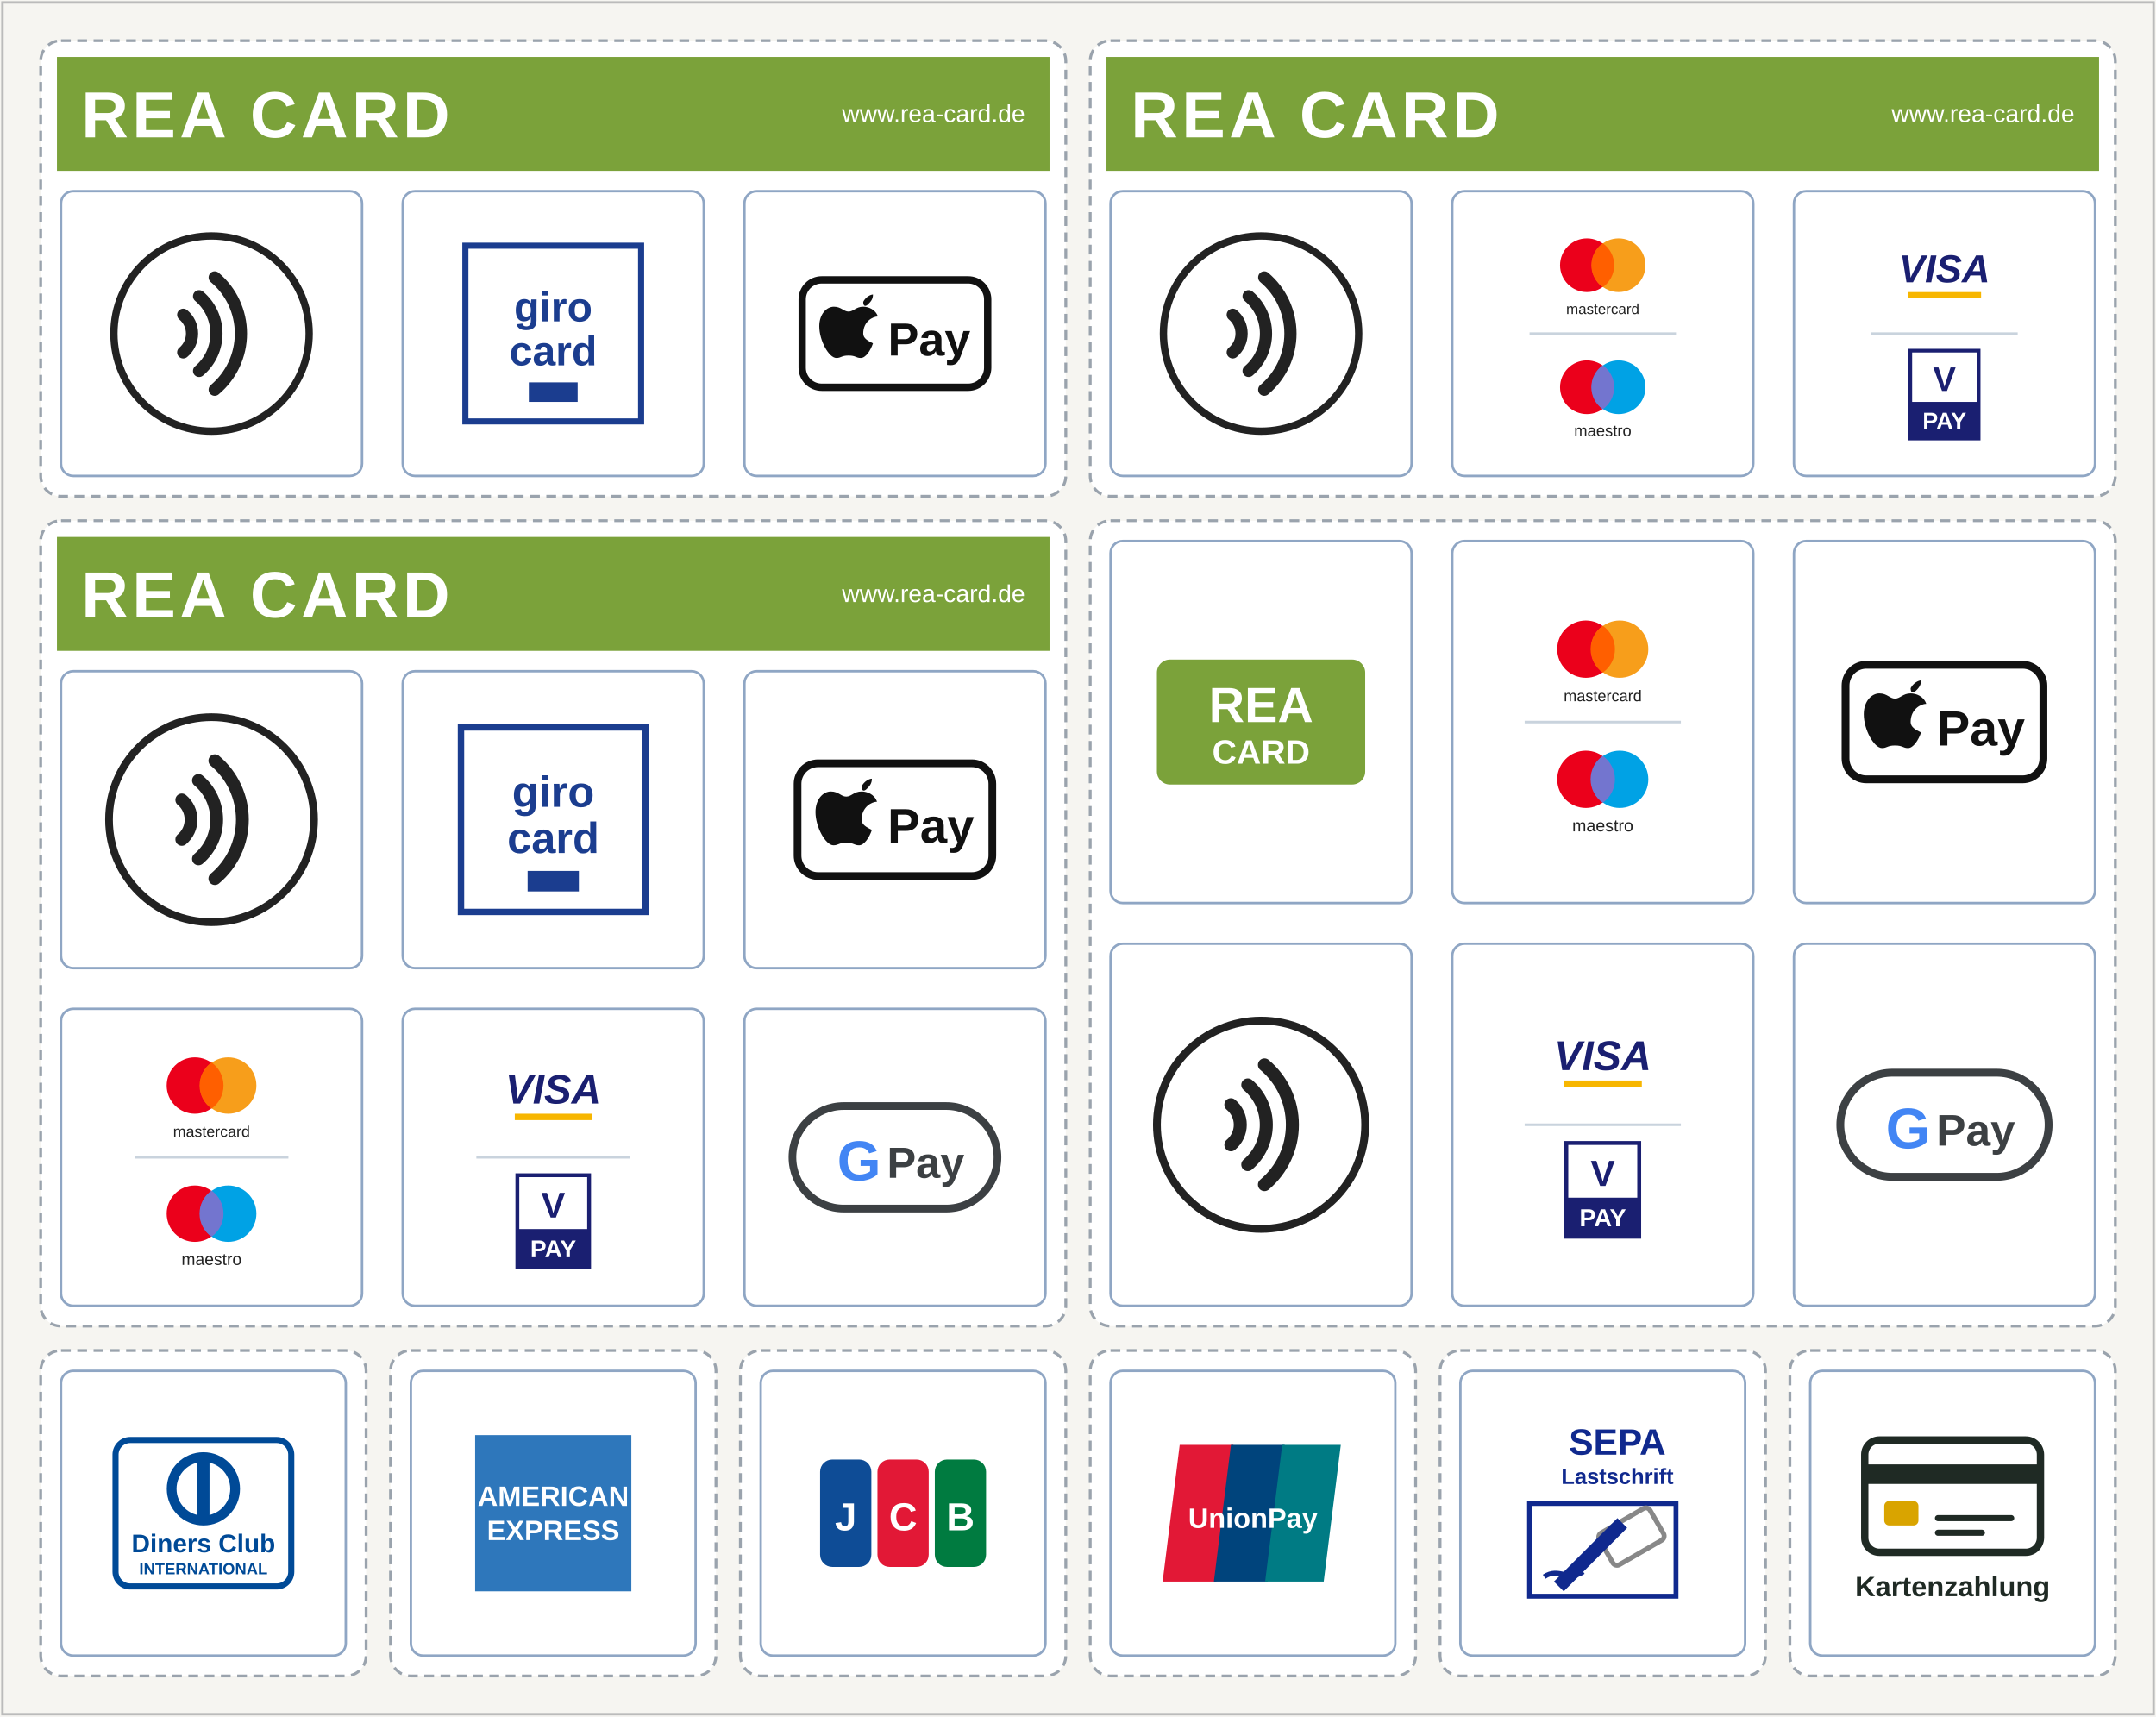
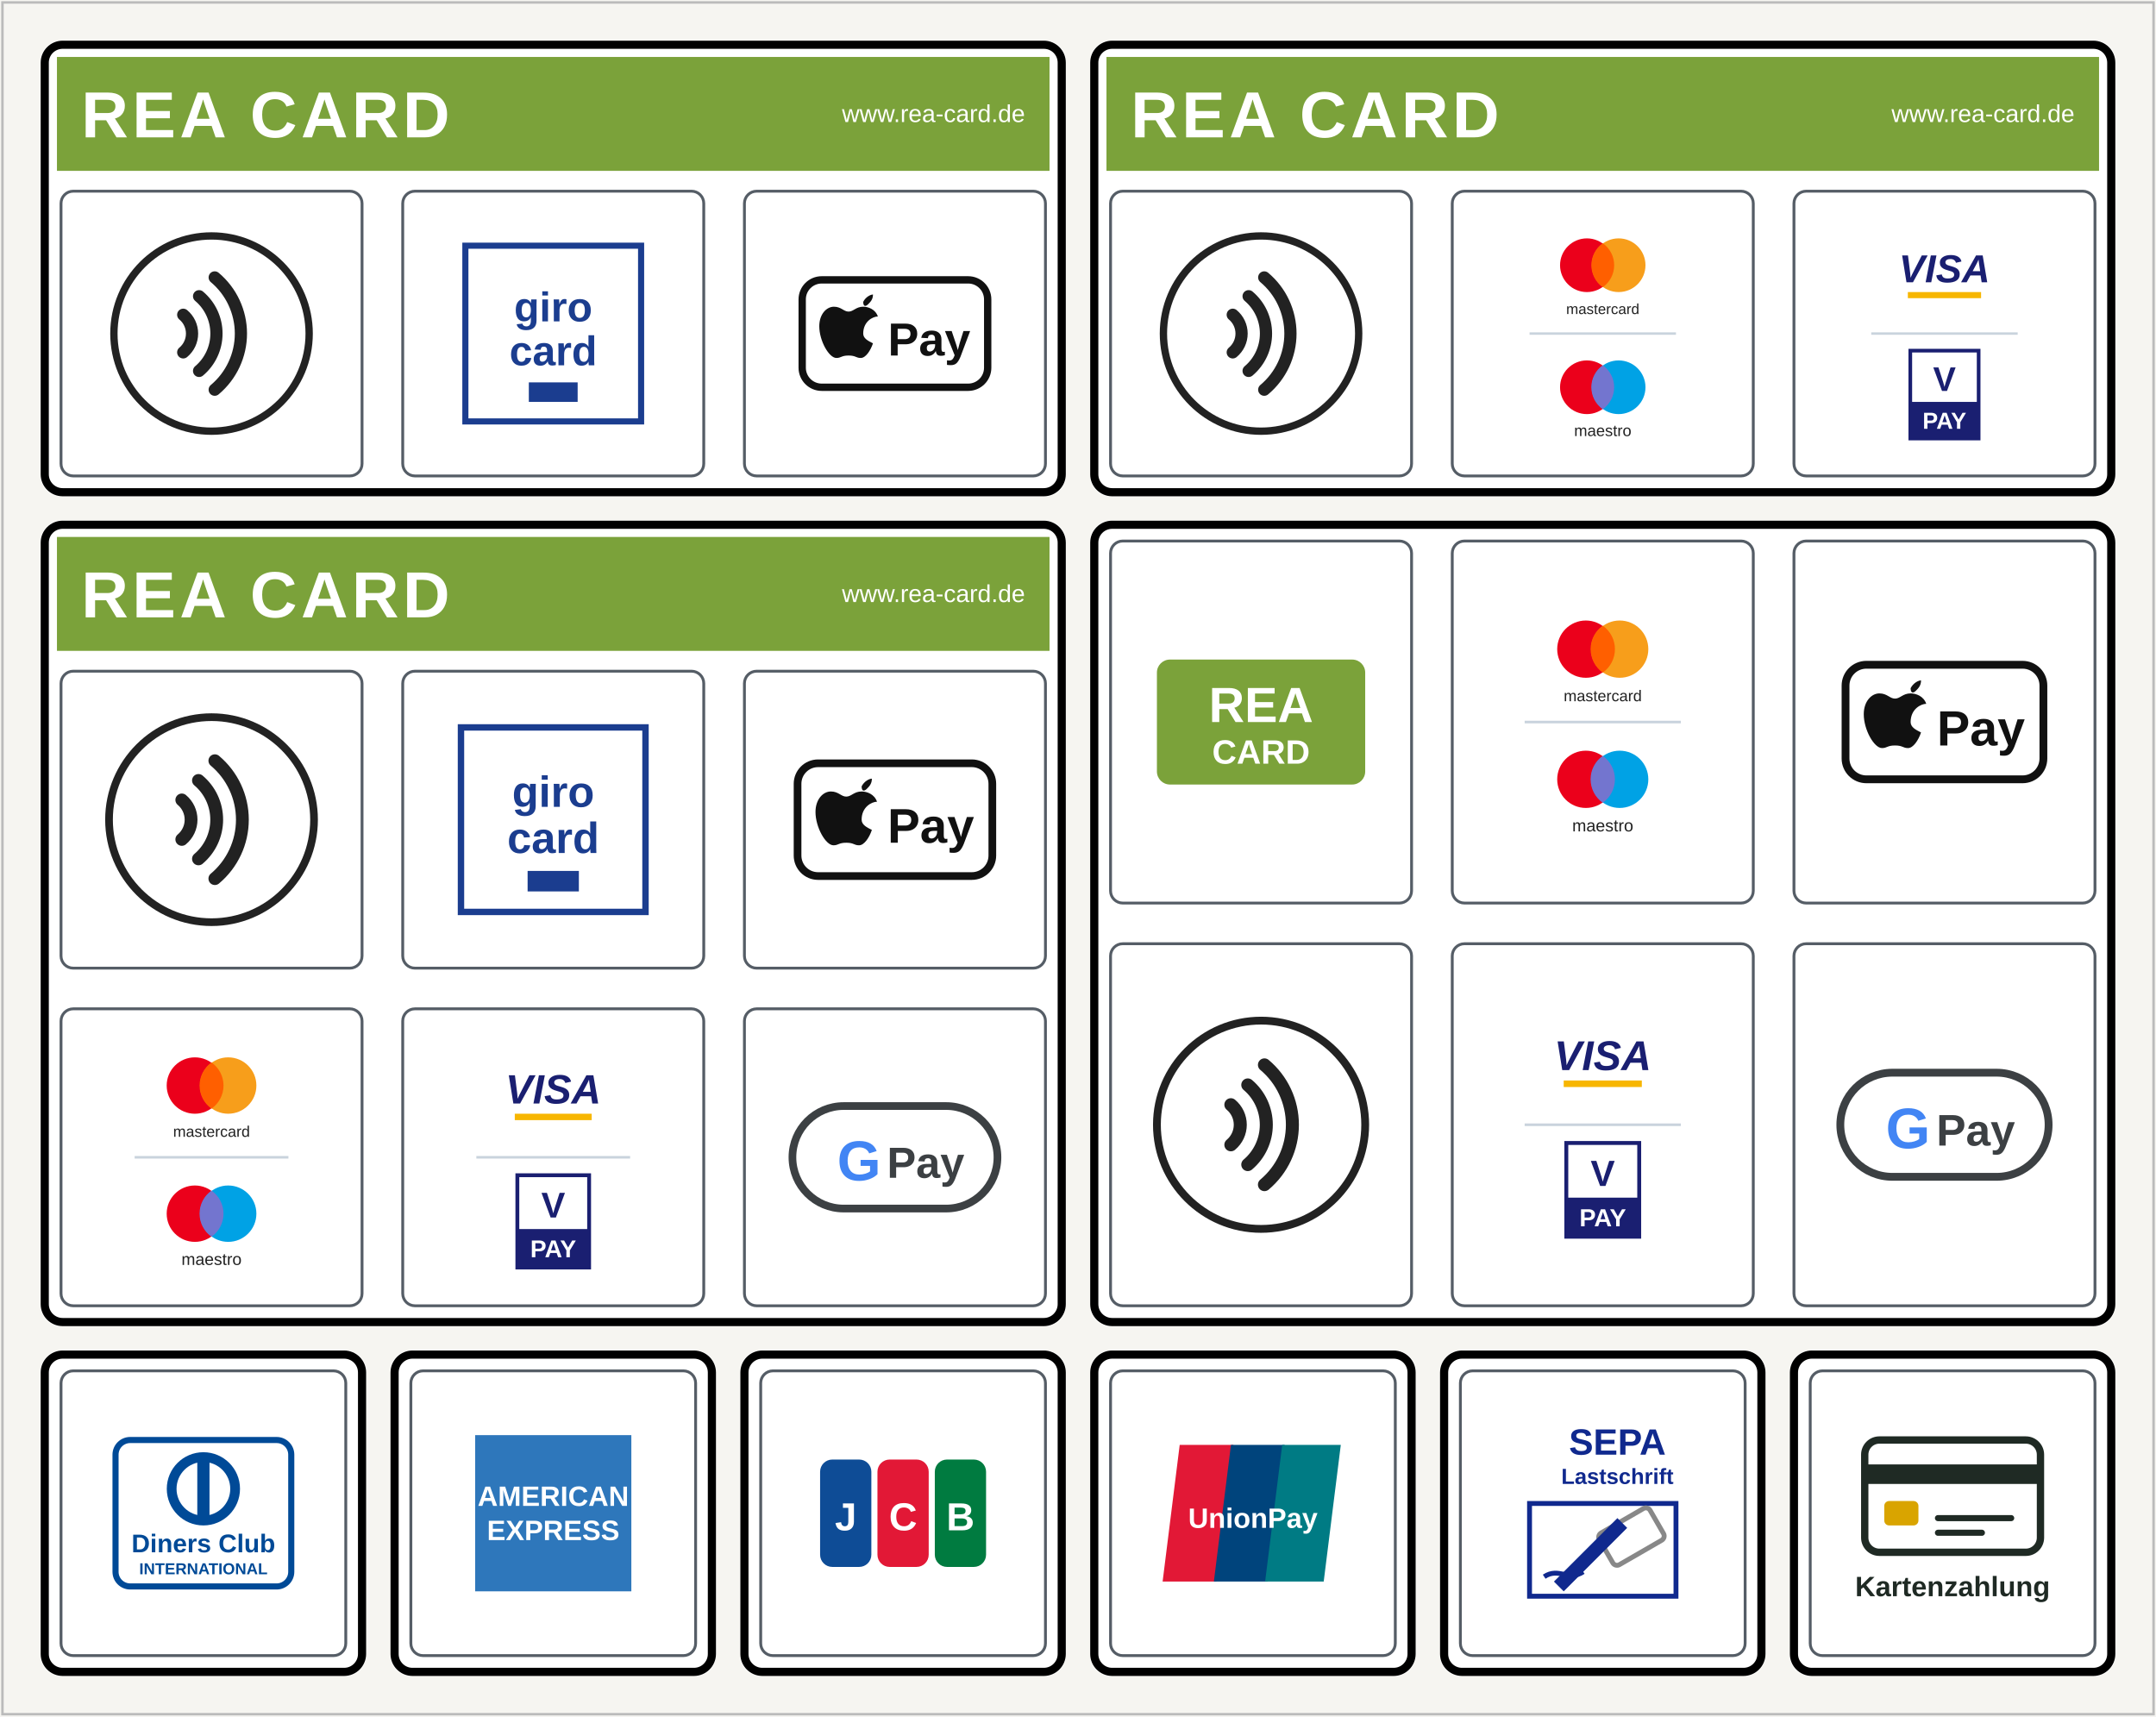
<svg xmlns="http://www.w3.org/2000/svg" viewBox="0 0 265 211" width="265mm" height="211mm" role="img" aria-label="Варіант C — ескіз 6 колонок">
  <rect width="265" height="211" fill="#f6f5f1" />
  <rect x="0.3" y="0.3" width="264.4" height="210.4" fill="none" stroke="#bbb" stroke-width="0.3" />
-   <rect x="5" y="5" width="126" height="56" rx="2.5" fill="#fff" stroke="#9aa3ad" stroke-width="0.35" stroke-dasharray="1.2 0.8" />
+   <rect x="5" y="5" width="126" height="56" rx="2.5" fill="#fff" />
  <path d="M7 7h122v14h-122z" fill="#7ba23a" />
  <text x="10" y="16.88" font-size="8" fill="#fff" font-weight="800" letter-spacing="0.48" font-family="Onest,Arial,Helvetica,sans-serif">REA CARD</text>
  <text x="126" y="15" font-size="3" fill="#fff" text-anchor="end" font-family="Onest,Arial,sans-serif">www.rea-card.de</text>
-   <rect x="7.5" y="23.5" width="37" height="35" rx="1.5" fill="none" stroke="#8fa6c4" stroke-width="0.3" />
+   <rect x="7.5" y="23.5" width="37" height="35" rx="1.5" fill="none" stroke="#555d66" stroke-width="0.35" />
  <svg x="11" y="26" width="30" height="30" viewBox="0 0 100 100">
    <circle cx="50" cy="50" r="40" fill="none" stroke="#222" stroke-width="3" />
    <path d="M38.4 42.3 A10 10 0 0 1 38.4 57.7" fill="none" stroke="#222" stroke-width="5" stroke-linecap="round" />
    <path d="M44.9 34.7 A20 20 0 0 1 44.9 65.3" fill="none" stroke="#222" stroke-width="5" stroke-linecap="round" />
    <path d="M51.3 27.0 A30 30 0 0 1 51.3 73.0" fill="none" stroke="#222" stroke-width="5" stroke-linecap="round" />
  </svg>
-   <rect x="49.5" y="23.5" width="37" height="35" rx="1.5" fill="none" stroke="#8fa6c4" stroke-width="0.3" />
+   <rect x="49.5" y="23.5" width="37" height="35" rx="1.5" fill="none" stroke="#555d66" stroke-width="0.35" />
  <svg x="53" y="26" width="30" height="30" viewBox="0 0 100 100">
    <rect x="14" y="14" width="72" height="72" fill="none" stroke="#1b3d8f" stroke-width="2.5" />
    <text x="50" y="45" font-size="17" fill="#1b3d8f" font-weight="700" text-anchor="middle" font-family="Onest,Arial,Helvetica,sans-serif">giro</text>
    <text x="50" y="63" font-size="17" fill="#1b3d8f" font-weight="700" text-anchor="middle" font-family="Onest,Arial,Helvetica,sans-serif">card</text>
    <rect x="40" y="70" width="20" height="8" fill="#1b3d8f" />
  </svg>
-   <rect x="91.5" y="23.5" width="37" height="35" rx="1.5" fill="none" stroke="#8fa6c4" stroke-width="0.3" />
+   <rect x="91.5" y="23.5" width="37" height="35" rx="1.5" fill="none" stroke="#555d66" stroke-width="0.35" />
  <svg x="95" y="26" width="30" height="30" viewBox="0 0 100 100">
    <rect x="12" y="28" width="76" height="44" rx="8" fill="#fff" stroke="#111" stroke-width="3" />
    <g transform="translate(4 6)">
      <path d="M33 44c0-5 4-7 6-7-1-3-4-4-6-4-3 0-4 2-6 2s-3-2-6-2c-3 0-6 3-6 8 0 6 4 13 7 13 2 0 2-1 5-1s3 1 5 1c2 0 4-3 5-6-2-1-4-2-4-4z" fill="#111" />
      <path d="M33 31c1-2 3-3 4-3 0 2-1 3-2 4-1 1-2 1-2-1z" fill="#111" />
    </g>
    <text x="64" y="59" font-size="19" fill="#111" font-weight="600" text-anchor="middle" font-family="Onest,Arial,Helvetica,sans-serif">Pay</text>
  </svg>
-   <rect x="134" y="5" width="126" height="56" rx="2.5" fill="#fff" stroke="#9aa3ad" stroke-width="0.35" stroke-dasharray="1.2 0.8" />
+   <rect x="5.5" y="5.5" width="125" height="55" rx="2.2" fill="none" stroke="#000" stroke-width="1" />
+   <rect x="134" y="5" width="126" height="56" rx="2.5" fill="#fff" />
  <path d="M136 7h122v14h-122z" fill="#7ba23a" />
  <text x="139" y="16.88" font-size="8" fill="#fff" font-weight="800" letter-spacing="0.48" font-family="Onest,Arial,Helvetica,sans-serif">REA CARD</text>
  <text x="255" y="15" font-size="3" fill="#fff" text-anchor="end" font-family="Onest,Arial,sans-serif">www.rea-card.de</text>
-   <rect x="136.5" y="23.5" width="37" height="35" rx="1.5" fill="none" stroke="#8fa6c4" stroke-width="0.3" />
+   <rect x="136.5" y="23.5" width="37" height="35" rx="1.5" fill="none" stroke="#555d66" stroke-width="0.35" />
  <svg x="140" y="26" width="30" height="30" viewBox="0 0 100 100">
    <circle cx="50" cy="50" r="40" fill="none" stroke="#222" stroke-width="3" />
    <path d="M38.4 42.3 A10 10 0 0 1 38.4 57.7" fill="none" stroke="#222" stroke-width="5" stroke-linecap="round" />
    <path d="M44.9 34.7 A20 20 0 0 1 44.9 65.3" fill="none" stroke="#222" stroke-width="5" stroke-linecap="round" />
    <path d="M51.3 27.0 A30 30 0 0 1 51.3 73.0" fill="none" stroke="#222" stroke-width="5" stroke-linecap="round" />
  </svg>
-   <rect x="178.5" y="23.5" width="37" height="35" rx="1.5" fill="none" stroke="#8fa6c4" stroke-width="0.3" />
+   <rect x="178.5" y="23.5" width="37" height="35" rx="1.5" fill="none" stroke="#555d66" stroke-width="0.35" />
  <svg x="182" y="26" width="30" height="30" viewBox="0 0 100 100">
    <svg x="10" y="0" width="80" height="50" viewBox="0 0 100 100">
      <circle cx="37" cy="44" r="22" fill="#eb001b" />
      <circle cx="63" cy="44" r="22" fill="#f79e1b" />
      <path d="M50 26a22 22 0 0 1 0 36a22 22 0 0 1 0-36z" fill="#ff5f00" />
      <text x="50" y="84" font-size="12" fill="#222" font-weight="500" text-anchor="middle" font-family="Onest,Arial,Helvetica,sans-serif">mastercard</text>
    </svg>
    <line x1="20" y1="50" x2="80" y2="50" stroke="#c9d3dd" stroke-width="1" />
    <svg x="10" y="50" width="80" height="50" viewBox="0 0 100 100">
      <circle cx="37" cy="44" r="22" fill="#eb001b" />
      <circle cx="63" cy="44" r="22" fill="#00a2e5" />
      <path d="M50 26a22 22 0 0 1 0 36a22 22 0 0 1 0-36z" fill="#7375cf" />
      <text x="50" y="84" font-size="13" fill="#222" font-weight="500" text-anchor="middle" font-family="Onest,Arial,Helvetica,sans-serif">maestro</text>
    </svg>
  </svg>
-   <rect x="220.5" y="23.5" width="37" height="35" rx="1.5" fill="none" stroke="#8fa6c4" stroke-width="0.3" />
+   <rect x="220.5" y="23.5" width="37" height="35" rx="1.5" fill="none" stroke="#555d66" stroke-width="0.35" />
  <svg x="224" y="26" width="30" height="30" viewBox="0 0 100 100">
    <svg x="10" y="0" width="80" height="50" viewBox="0 0 100 100">
      <text x="50" y="58" font-size="32" fill="#1a1f71" font-weight="800" text-anchor="middle" font-family="Onest,Arial,Helvetica,sans-serif" font-style="italic">VISA</text>
      <rect x="20" y="66" width="60" height="5" fill="#f7b600" />
    </svg>
    <line x1="20" y1="50" x2="80" y2="50" stroke="#c9d3dd" stroke-width="1" />
    <svg x="10" y="50" width="80" height="50" viewBox="0 0 100 100">
      <rect x="22" y="14" width="56" height="72" fill="#fff" stroke="#1a1f71" stroke-width="3" />
      <text x="50" y="47" font-size="28" fill="#1a1f71" font-weight="800" text-anchor="middle" font-family="Onest,Arial,Helvetica,sans-serif">V</text>
      <rect x="22" y="56" width="56" height="30" fill="#1a1f71" />
      <text x="50" y="78" font-size="19" fill="#fff" font-weight="800" text-anchor="middle" font-family="Onest,Arial,Helvetica,sans-serif">PAY</text>
    </svg>
  </svg>
-   <rect x="5" y="64" width="126" height="99" rx="2.5" fill="#fff" stroke="#9aa3ad" stroke-width="0.35" stroke-dasharray="1.2 0.8" />
+   <rect x="134.5" y="5.5" width="125" height="55" rx="2.2" fill="none" stroke="#000" stroke-width="1" />
+   <rect x="5" y="64" width="126" height="99" rx="2.5" fill="#fff" />
  <path d="M7 66h122v14h-122z" fill="#7ba23a" />
  <text x="10" y="75.88" font-size="8" fill="#fff" font-weight="800" letter-spacing="0.48" font-family="Onest,Arial,Helvetica,sans-serif">REA CARD</text>
  <text x="126" y="74" font-size="3" fill="#fff" text-anchor="end" font-family="Onest,Arial,sans-serif">www.rea-card.de</text>
-   <rect x="7.5" y="82.5" width="37" height="36.5" rx="1.5" fill="none" stroke="#8fa6c4" stroke-width="0.3" />
+   <rect x="7.5" y="82.5" width="37" height="36.5" rx="1.5" fill="none" stroke="#555d66" stroke-width="0.35" />
  <svg x="10.25" y="85" width="31.5" height="31.5" viewBox="0 0 100 100">
    <circle cx="50" cy="50" r="40" fill="none" stroke="#222" stroke-width="3" />
    <path d="M38.4 42.3 A10 10 0 0 1 38.4 57.7" fill="none" stroke="#222" stroke-width="5" stroke-linecap="round" />
    <path d="M44.9 34.7 A20 20 0 0 1 44.9 65.3" fill="none" stroke="#222" stroke-width="5" stroke-linecap="round" />
    <path d="M51.3 27.0 A30 30 0 0 1 51.3 73.0" fill="none" stroke="#222" stroke-width="5" stroke-linecap="round" />
  </svg>
-   <rect x="49.5" y="82.5" width="37" height="36.5" rx="1.5" fill="none" stroke="#8fa6c4" stroke-width="0.3" />
+   <rect x="49.5" y="82.5" width="37" height="36.5" rx="1.5" fill="none" stroke="#555d66" stroke-width="0.35" />
  <svg x="52.25" y="85" width="31.5" height="31.5" viewBox="0 0 100 100">
    <rect x="14" y="14" width="72" height="72" fill="none" stroke="#1b3d8f" stroke-width="2.5" />
    <text x="50" y="45" font-size="17" fill="#1b3d8f" font-weight="700" text-anchor="middle" font-family="Onest,Arial,Helvetica,sans-serif">giro</text>
    <text x="50" y="63" font-size="17" fill="#1b3d8f" font-weight="700" text-anchor="middle" font-family="Onest,Arial,Helvetica,sans-serif">card</text>
    <rect x="40" y="70" width="20" height="8" fill="#1b3d8f" />
  </svg>
-   <rect x="91.5" y="82.5" width="37" height="36.5" rx="1.5" fill="none" stroke="#8fa6c4" stroke-width="0.3" />
+   <rect x="91.5" y="82.5" width="37" height="36.5" rx="1.5" fill="none" stroke="#555d66" stroke-width="0.35" />
  <svg x="94.25" y="85" width="31.5" height="31.5" viewBox="0 0 100 100">
    <rect x="12" y="28" width="76" height="44" rx="8" fill="#fff" stroke="#111" stroke-width="3" />
    <g transform="translate(4 6)">
      <path d="M33 44c0-5 4-7 6-7-1-3-4-4-6-4-3 0-4 2-6 2s-3-2-6-2c-3 0-6 3-6 8 0 6 4 13 7 13 2 0 2-1 5-1s3 1 5 1c2 0 4-3 5-6-2-1-4-2-4-4z" fill="#111" />
      <path d="M33 31c1-2 3-3 4-3 0 2-1 3-2 4-1 1-2 1-2-1z" fill="#111" />
    </g>
    <text x="64" y="59" font-size="19" fill="#111" font-weight="600" text-anchor="middle" font-family="Onest,Arial,Helvetica,sans-serif">Pay</text>
  </svg>
-   <rect x="7.5" y="124" width="37" height="36.5" rx="1.5" fill="none" stroke="#8fa6c4" stroke-width="0.3" />
+   <rect x="7.5" y="124" width="37" height="36.5" rx="1.5" fill="none" stroke="#555d66" stroke-width="0.35" />
  <svg x="10.25" y="126.5" width="31.5" height="31.5" viewBox="0 0 100 100">
    <svg x="10" y="0" width="80" height="50" viewBox="0 0 100 100">
      <circle cx="37" cy="44" r="22" fill="#eb001b" />
      <circle cx="63" cy="44" r="22" fill="#f79e1b" />
      <path d="M50 26a22 22 0 0 1 0 36a22 22 0 0 1 0-36z" fill="#ff5f00" />
      <text x="50" y="84" font-size="12" fill="#222" font-weight="500" text-anchor="middle" font-family="Onest,Arial,Helvetica,sans-serif">mastercard</text>
    </svg>
    <line x1="20" y1="50" x2="80" y2="50" stroke="#c9d3dd" stroke-width="1" />
    <svg x="10" y="50" width="80" height="50" viewBox="0 0 100 100">
      <circle cx="37" cy="44" r="22" fill="#eb001b" />
      <circle cx="63" cy="44" r="22" fill="#00a2e5" />
      <path d="M50 26a22 22 0 0 1 0 36a22 22 0 0 1 0-36z" fill="#7375cf" />
      <text x="50" y="84" font-size="13" fill="#222" font-weight="500" text-anchor="middle" font-family="Onest,Arial,Helvetica,sans-serif">maestro</text>
    </svg>
  </svg>
-   <rect x="49.5" y="124" width="37" height="36.5" rx="1.5" fill="none" stroke="#8fa6c4" stroke-width="0.3" />
+   <rect x="49.5" y="124" width="37" height="36.5" rx="1.5" fill="none" stroke="#555d66" stroke-width="0.35" />
  <svg x="52.25" y="126.5" width="31.5" height="31.5" viewBox="0 0 100 100">
    <svg x="10" y="0" width="80" height="50" viewBox="0 0 100 100">
      <text x="50" y="58" font-size="32" fill="#1a1f71" font-weight="800" text-anchor="middle" font-family="Onest,Arial,Helvetica,sans-serif" font-style="italic">VISA</text>
      <rect x="20" y="66" width="60" height="5" fill="#f7b600" />
    </svg>
    <line x1="20" y1="50" x2="80" y2="50" stroke="#c9d3dd" stroke-width="1" />
    <svg x="10" y="50" width="80" height="50" viewBox="0 0 100 100">
      <rect x="22" y="14" width="56" height="72" fill="#fff" stroke="#1a1f71" stroke-width="3" />
      <text x="50" y="47" font-size="28" fill="#1a1f71" font-weight="800" text-anchor="middle" font-family="Onest,Arial,Helvetica,sans-serif">V</text>
      <rect x="22" y="56" width="56" height="30" fill="#1a1f71" />
      <text x="50" y="78" font-size="19" fill="#fff" font-weight="800" text-anchor="middle" font-family="Onest,Arial,Helvetica,sans-serif">PAY</text>
    </svg>
  </svg>
-   <rect x="91.5" y="124" width="37" height="36.5" rx="1.5" fill="none" stroke="#8fa6c4" stroke-width="0.3" />
+   <rect x="91.5" y="124" width="37" height="36.5" rx="1.5" fill="none" stroke="#555d66" stroke-width="0.35" />
  <svg x="94.25" y="126.5" width="31.5" height="31.5" viewBox="0 0 100 100">
    <rect x="10" y="30" width="80" height="40" rx="20" fill="#fff" stroke="#3c4043" stroke-width="3" />
    <text x="36" y="59" font-size="22" fill="#4285f4" font-weight="700" text-anchor="middle" font-family="Onest,Arial,Helvetica,sans-serif">G</text>
    <text x="62" y="58" font-size="17" fill="#3c4043" font-weight="600" text-anchor="middle" font-family="Onest,Arial,Helvetica,sans-serif">Pay</text>
  </svg>
-   <rect x="134" y="64" width="126" height="99" rx="2.5" fill="#fff" stroke="#9aa3ad" stroke-width="0.35" stroke-dasharray="1.2 0.8" />
-   <rect x="136.5" y="66.5" width="37" height="44.5" rx="1.5" fill="none" stroke="#8fa6c4" stroke-width="0.3" />
+   <rect x="5.5" y="64.5" width="125" height="98" rx="2.2" fill="none" stroke="#000" stroke-width="1" />
+   <rect x="134" y="64" width="126" height="99" rx="2.5" fill="#fff" />
+   <rect x="136.5" y="66.5" width="37" height="44.5" rx="1.5" fill="none" stroke="#555d66" stroke-width="0.35" />
  <svg x="139" y="72.75" width="32" height="32" viewBox="0 0 100 100">
    <rect x="10" y="26" width="80" height="48" rx="5" fill="#7ba23a" />
    <text x="50" y="50" font-size="19" fill="#fff" font-weight="800" text-anchor="middle" font-family="Onest,Arial,Helvetica,sans-serif">REA</text>
    <text x="50" y="66" font-size="13" fill="#fff" font-weight="700" text-anchor="middle" font-family="Onest,Arial,Helvetica,sans-serif">CARD</text>
  </svg>
-   <rect x="178.5" y="66.5" width="37" height="44.5" rx="1.5" fill="none" stroke="#8fa6c4" stroke-width="0.3" />
+   <rect x="178.5" y="66.5" width="37" height="44.5" rx="1.5" fill="none" stroke="#555d66" stroke-width="0.35" />
  <svg x="181" y="72.75" width="32" height="32" viewBox="0 0 100 100">
    <svg x="10" y="0" width="80" height="50" viewBox="0 0 100 100">
      <circle cx="37" cy="44" r="22" fill="#eb001b" />
      <circle cx="63" cy="44" r="22" fill="#f79e1b" />
      <path d="M50 26a22 22 0 0 1 0 36a22 22 0 0 1 0-36z" fill="#ff5f00" />
      <text x="50" y="84" font-size="12" fill="#222" font-weight="500" text-anchor="middle" font-family="Onest,Arial,Helvetica,sans-serif">mastercard</text>
    </svg>
    <line x1="20" y1="50" x2="80" y2="50" stroke="#c9d3dd" stroke-width="1" />
    <svg x="10" y="50" width="80" height="50" viewBox="0 0 100 100">
      <circle cx="37" cy="44" r="22" fill="#eb001b" />
      <circle cx="63" cy="44" r="22" fill="#00a2e5" />
      <path d="M50 26a22 22 0 0 1 0 36a22 22 0 0 1 0-36z" fill="#7375cf" />
      <text x="50" y="84" font-size="13" fill="#222" font-weight="500" text-anchor="middle" font-family="Onest,Arial,Helvetica,sans-serif">maestro</text>
    </svg>
  </svg>
-   <rect x="220.5" y="66.5" width="37" height="44.5" rx="1.5" fill="none" stroke="#8fa6c4" stroke-width="0.3" />
+   <rect x="220.5" y="66.5" width="37" height="44.5" rx="1.5" fill="none" stroke="#555d66" stroke-width="0.35" />
  <svg x="223" y="72.75" width="32" height="32" viewBox="0 0 100 100">
    <rect x="12" y="28" width="76" height="44" rx="8" fill="#fff" stroke="#111" stroke-width="3" />
    <g transform="translate(4 6)">
      <path d="M33 44c0-5 4-7 6-7-1-3-4-4-6-4-3 0-4 2-6 2s-3-2-6-2c-3 0-6 3-6 8 0 6 4 13 7 13 2 0 2-1 5-1s3 1 5 1c2 0 4-3 5-6-2-1-4-2-4-4z" fill="#111" />
      <path d="M33 31c1-2 3-3 4-3 0 2-1 3-2 4-1 1-2 1-2-1z" fill="#111" />
    </g>
    <text x="64" y="59" font-size="19" fill="#111" font-weight="600" text-anchor="middle" font-family="Onest,Arial,Helvetica,sans-serif">Pay</text>
  </svg>
-   <rect x="136.5" y="116" width="37" height="44.5" rx="1.5" fill="none" stroke="#8fa6c4" stroke-width="0.3" />
+   <rect x="136.5" y="116" width="37" height="44.5" rx="1.5" fill="none" stroke="#555d66" stroke-width="0.35" />
  <svg x="139" y="122.25" width="32" height="32" viewBox="0 0 100 100">
    <circle cx="50" cy="50" r="40" fill="none" stroke="#222" stroke-width="3" />
    <path d="M38.4 42.3 A10 10 0 0 1 38.4 57.7" fill="none" stroke="#222" stroke-width="5" stroke-linecap="round" />
    <path d="M44.9 34.7 A20 20 0 0 1 44.9 65.3" fill="none" stroke="#222" stroke-width="5" stroke-linecap="round" />
    <path d="M51.3 27.0 A30 30 0 0 1 51.3 73.0" fill="none" stroke="#222" stroke-width="5" stroke-linecap="round" />
  </svg>
-   <rect x="178.5" y="116" width="37" height="44.5" rx="1.5" fill="none" stroke="#8fa6c4" stroke-width="0.3" />
+   <rect x="178.5" y="116" width="37" height="44.5" rx="1.5" fill="none" stroke="#555d66" stroke-width="0.35" />
  <svg x="181" y="122.25" width="32" height="32" viewBox="0 0 100 100">
    <svg x="10" y="0" width="80" height="50" viewBox="0 0 100 100">
      <text x="50" y="58" font-size="32" fill="#1a1f71" font-weight="800" text-anchor="middle" font-family="Onest,Arial,Helvetica,sans-serif" font-style="italic">VISA</text>
      <rect x="20" y="66" width="60" height="5" fill="#f7b600" />
    </svg>
    <line x1="20" y1="50" x2="80" y2="50" stroke="#c9d3dd" stroke-width="1" />
    <svg x="10" y="50" width="80" height="50" viewBox="0 0 100 100">
      <rect x="22" y="14" width="56" height="72" fill="#fff" stroke="#1a1f71" stroke-width="3" />
      <text x="50" y="47" font-size="28" fill="#1a1f71" font-weight="800" text-anchor="middle" font-family="Onest,Arial,Helvetica,sans-serif">V</text>
      <rect x="22" y="56" width="56" height="30" fill="#1a1f71" />
      <text x="50" y="78" font-size="19" fill="#fff" font-weight="800" text-anchor="middle" font-family="Onest,Arial,Helvetica,sans-serif">PAY</text>
    </svg>
  </svg>
-   <rect x="220.5" y="116" width="37" height="44.5" rx="1.5" fill="none" stroke="#8fa6c4" stroke-width="0.3" />
+   <rect x="220.5" y="116" width="37" height="44.5" rx="1.5" fill="none" stroke="#555d66" stroke-width="0.35" />
  <svg x="223" y="122.25" width="32" height="32" viewBox="0 0 100 100">
    <rect x="10" y="30" width="80" height="40" rx="20" fill="#fff" stroke="#3c4043" stroke-width="3" />
    <text x="36" y="59" font-size="22" fill="#4285f4" font-weight="700" text-anchor="middle" font-family="Onest,Arial,Helvetica,sans-serif">G</text>
    <text x="62" y="58" font-size="17" fill="#3c4043" font-weight="600" text-anchor="middle" font-family="Onest,Arial,Helvetica,sans-serif">Pay</text>
  </svg>
-   <rect x="5" y="166" width="40" height="40" rx="2.5" fill="#fff" stroke="#9aa3ad" stroke-width="0.35" stroke-dasharray="1.2 0.8" />
-   <rect x="7.5" y="168.5" width="35" height="35" rx="1.5" fill="none" stroke="#8fa6c4" stroke-width="0.3" />
+   <rect x="134.5" y="64.5" width="125" height="98" rx="2.2" fill="none" stroke="#000" stroke-width="1" />
+   <rect x="5" y="166" width="40" height="40" rx="2.5" fill="#fff" />
+   <rect x="7.5" y="168.5" width="35" height="35" rx="1.5" fill="none" stroke="#555d66" stroke-width="0.35" />
  <svg x="10" y="171" width="30" height="30" viewBox="0 0 100 100">
    <rect x="14" y="20" width="72" height="60" rx="6" fill="#fff" stroke="#004a97" stroke-width="2.5" />
    <circle cx="50" cy="40" r="13" fill="none" stroke="#004a97" stroke-width="4" />
    <rect x="47.5" y="27" width="5" height="26" fill="#004a97" />
    <text x="50" y="66" font-size="10.5" fill="#004a97" font-weight="700" text-anchor="middle" font-family="Onest,Arial,Helvetica,sans-serif">Diners Club</text>
    <text x="50" y="75" font-size="6.5" fill="#004a97" font-weight="600" text-anchor="middle" font-family="Onest,Arial,Helvetica,sans-serif">INTERNATIONAL</text>
  </svg>
-   <rect x="48" y="166" width="40" height="40" rx="2.5" fill="#fff" stroke="#9aa3ad" stroke-width="0.35" stroke-dasharray="1.2 0.8" />
-   <rect x="50.5" y="168.5" width="35" height="35" rx="1.5" fill="none" stroke="#8fa6c4" stroke-width="0.3" />
+   <rect x="5.5" y="166.5" width="39" height="39" rx="2.2" fill="none" stroke="#000" stroke-width="1" />
+   <rect x="48" y="166" width="40" height="40" rx="2.5" fill="#fff" />
+   <rect x="50.5" y="168.5" width="35" height="35" rx="1.5" fill="none" stroke="#555d66" stroke-width="0.35" />
  <svg x="53" y="171" width="30" height="30" viewBox="0 0 100 100">
    <rect x="18" y="18" width="64" height="64" fill="#2e77bb" />
    <text x="50" y="47" font-size="11.5" fill="#fff" font-weight="800" text-anchor="middle" font-family="Onest,Arial,Helvetica,sans-serif">AMERICAN</text>
    <text x="50" y="61" font-size="11.5" fill="#fff" font-weight="800" text-anchor="middle" font-family="Onest,Arial,Helvetica,sans-serif">EXPRESS</text>
  </svg>
-   <rect x="91" y="166" width="40" height="40" rx="2.5" fill="#fff" stroke="#9aa3ad" stroke-width="0.35" stroke-dasharray="1.2 0.8" />
-   <rect x="93.5" y="168.5" width="35" height="35" rx="1.5" fill="none" stroke="#8fa6c4" stroke-width="0.3" />
+   <rect x="48.5" y="166.5" width="39" height="39" rx="2.2" fill="none" stroke="#000" stroke-width="1" />
+   <rect x="91" y="166" width="40" height="40" rx="2.5" fill="#fff" />
+   <rect x="93.5" y="168.5" width="35" height="35" rx="1.5" fill="none" stroke="#555d66" stroke-width="0.35" />
  <svg x="96" y="171" width="30" height="30" viewBox="0 0 100 100">
    <rect x="16" y="28" width="21" height="44" rx="5" fill="#0e4c96" />
    <rect x="39.5" y="28" width="21" height="44" rx="5" fill="#e21836" />
    <rect x="63" y="28" width="21" height="44" rx="5" fill="#007b40" />
    <text x="26.5" y="57" font-size="16" fill="#fff" font-weight="700" text-anchor="middle" font-family="Onest,Arial,Helvetica,sans-serif">J</text>
    <text x="50" y="57" font-size="16" fill="#fff" font-weight="700" text-anchor="middle" font-family="Onest,Arial,Helvetica,sans-serif">C</text>
    <text x="73.5" y="57" font-size="16" fill="#fff" font-weight="700" text-anchor="middle" font-family="Onest,Arial,Helvetica,sans-serif">B</text>
  </svg>
-   <rect x="134" y="166" width="40" height="40" rx="2.5" fill="#fff" stroke="#9aa3ad" stroke-width="0.35" stroke-dasharray="1.2 0.8" />
-   <rect x="136.5" y="168.5" width="35" height="35" rx="1.5" fill="none" stroke="#8fa6c4" stroke-width="0.3" />
+   <rect x="91.5" y="166.5" width="39" height="39" rx="2.2" fill="none" stroke="#000" stroke-width="1" />
+   <rect x="134" y="166" width="40" height="40" rx="2.5" fill="#fff" />
+   <rect x="136.5" y="168.5" width="35" height="35" rx="1.5" fill="none" stroke="#555d66" stroke-width="0.35" />
  <svg x="139" y="171" width="30" height="30" viewBox="0 0 100 100">
    <path d="M20 22h22l-7 56H13z" fill="#e21836" />
    <path d="M41 22h22l-7 56H34z" fill="#00447c" />
    <path d="M62 22h24l-7 56H55z" fill="#007b84" />
    <text x="50" y="56" font-size="11.5" fill="#fff" font-weight="800" text-anchor="middle" font-family="Onest,Arial,Helvetica,sans-serif">UnionPay</text>
  </svg>
-   <rect x="177" y="166" width="40" height="40" rx="2.5" fill="#fff" stroke="#9aa3ad" stroke-width="0.35" stroke-dasharray="1.2 0.8" />
-   <rect x="179.5" y="168.5" width="35" height="35" rx="1.5" fill="none" stroke="#8fa6c4" stroke-width="0.3" />
+   <rect x="134.5" y="166.5" width="39" height="39" rx="2.2" fill="none" stroke="#000" stroke-width="1" />
+   <rect x="177" y="166" width="40" height="40" rx="2.5" fill="#fff" />
+   <rect x="179.5" y="168.5" width="35" height="35" rx="1.5" fill="none" stroke="#555d66" stroke-width="0.35" />
  <svg x="182" y="171" width="30" height="30" viewBox="0 0 100 100">
    <text x="56" y="26" font-size="15" fill="#10298e" font-weight="800" text-anchor="middle" font-family="Onest,Arial,Helvetica,sans-serif">SEPA</text>
    <text x="56" y="38" font-size="9" fill="#10298e" font-weight="600" text-anchor="middle" font-family="Onest,Arial,Helvetica,sans-serif">Lastschrift</text>
    <rect x="20" y="46" width="60" height="38" fill="none" stroke="#10298e" stroke-width="2" />
    <rect x="50" y="52" width="24" height="15" rx="2" fill="none" stroke="#888" stroke-width="2" transform="rotate(-30 62 60)" />
    <path d="M30 78l26-26 4 4-26 26z" fill="#10298e" />
    <path d="M26 76c6-4 10 2 16-2" fill="none" stroke="#10298e" stroke-width="2" />
  </svg>
-   <rect x="220" y="166" width="40" height="40" rx="2.5" fill="#fff" stroke="#9aa3ad" stroke-width="0.35" stroke-dasharray="1.2 0.8" />
-   <rect x="222.5" y="168.5" width="35" height="35" rx="1.5" fill="none" stroke="#8fa6c4" stroke-width="0.3" />
+   <rect x="177.5" y="166.5" width="39" height="39" rx="2.2" fill="none" stroke="#000" stroke-width="1" />
+   <rect x="220" y="166" width="40" height="40" rx="2.5" fill="#fff" />
+   <rect x="222.5" y="168.5" width="35" height="35" rx="1.5" fill="none" stroke="#555d66" stroke-width="0.35" />
  <svg x="225" y="171" width="30" height="30" viewBox="0 0 100 100">
    <rect x="14" y="20" width="72" height="46" rx="6" fill="#fff" stroke="#1f2a24" stroke-width="3" />
    <rect x="14" y="30" width="72" height="8" fill="#1f2a24" />
    <rect x="22" y="45" width="14" height="10" rx="2" fill="#d9a400" />
    <path d="M44 52h30M44 58h18" stroke="#1f2a24" stroke-width="2.5" stroke-linecap="round" />
    <text x="50" y="84" font-size="11.5" fill="#1f2a24" font-weight="700" text-anchor="middle" font-family="Onest,Arial,Helvetica,sans-serif">Kartenzahlung</text>
  </svg>
+   <rect x="220.5" y="166.5" width="39" height="39" rx="2.2" fill="none" stroke="#000" stroke-width="1" />
</svg>
